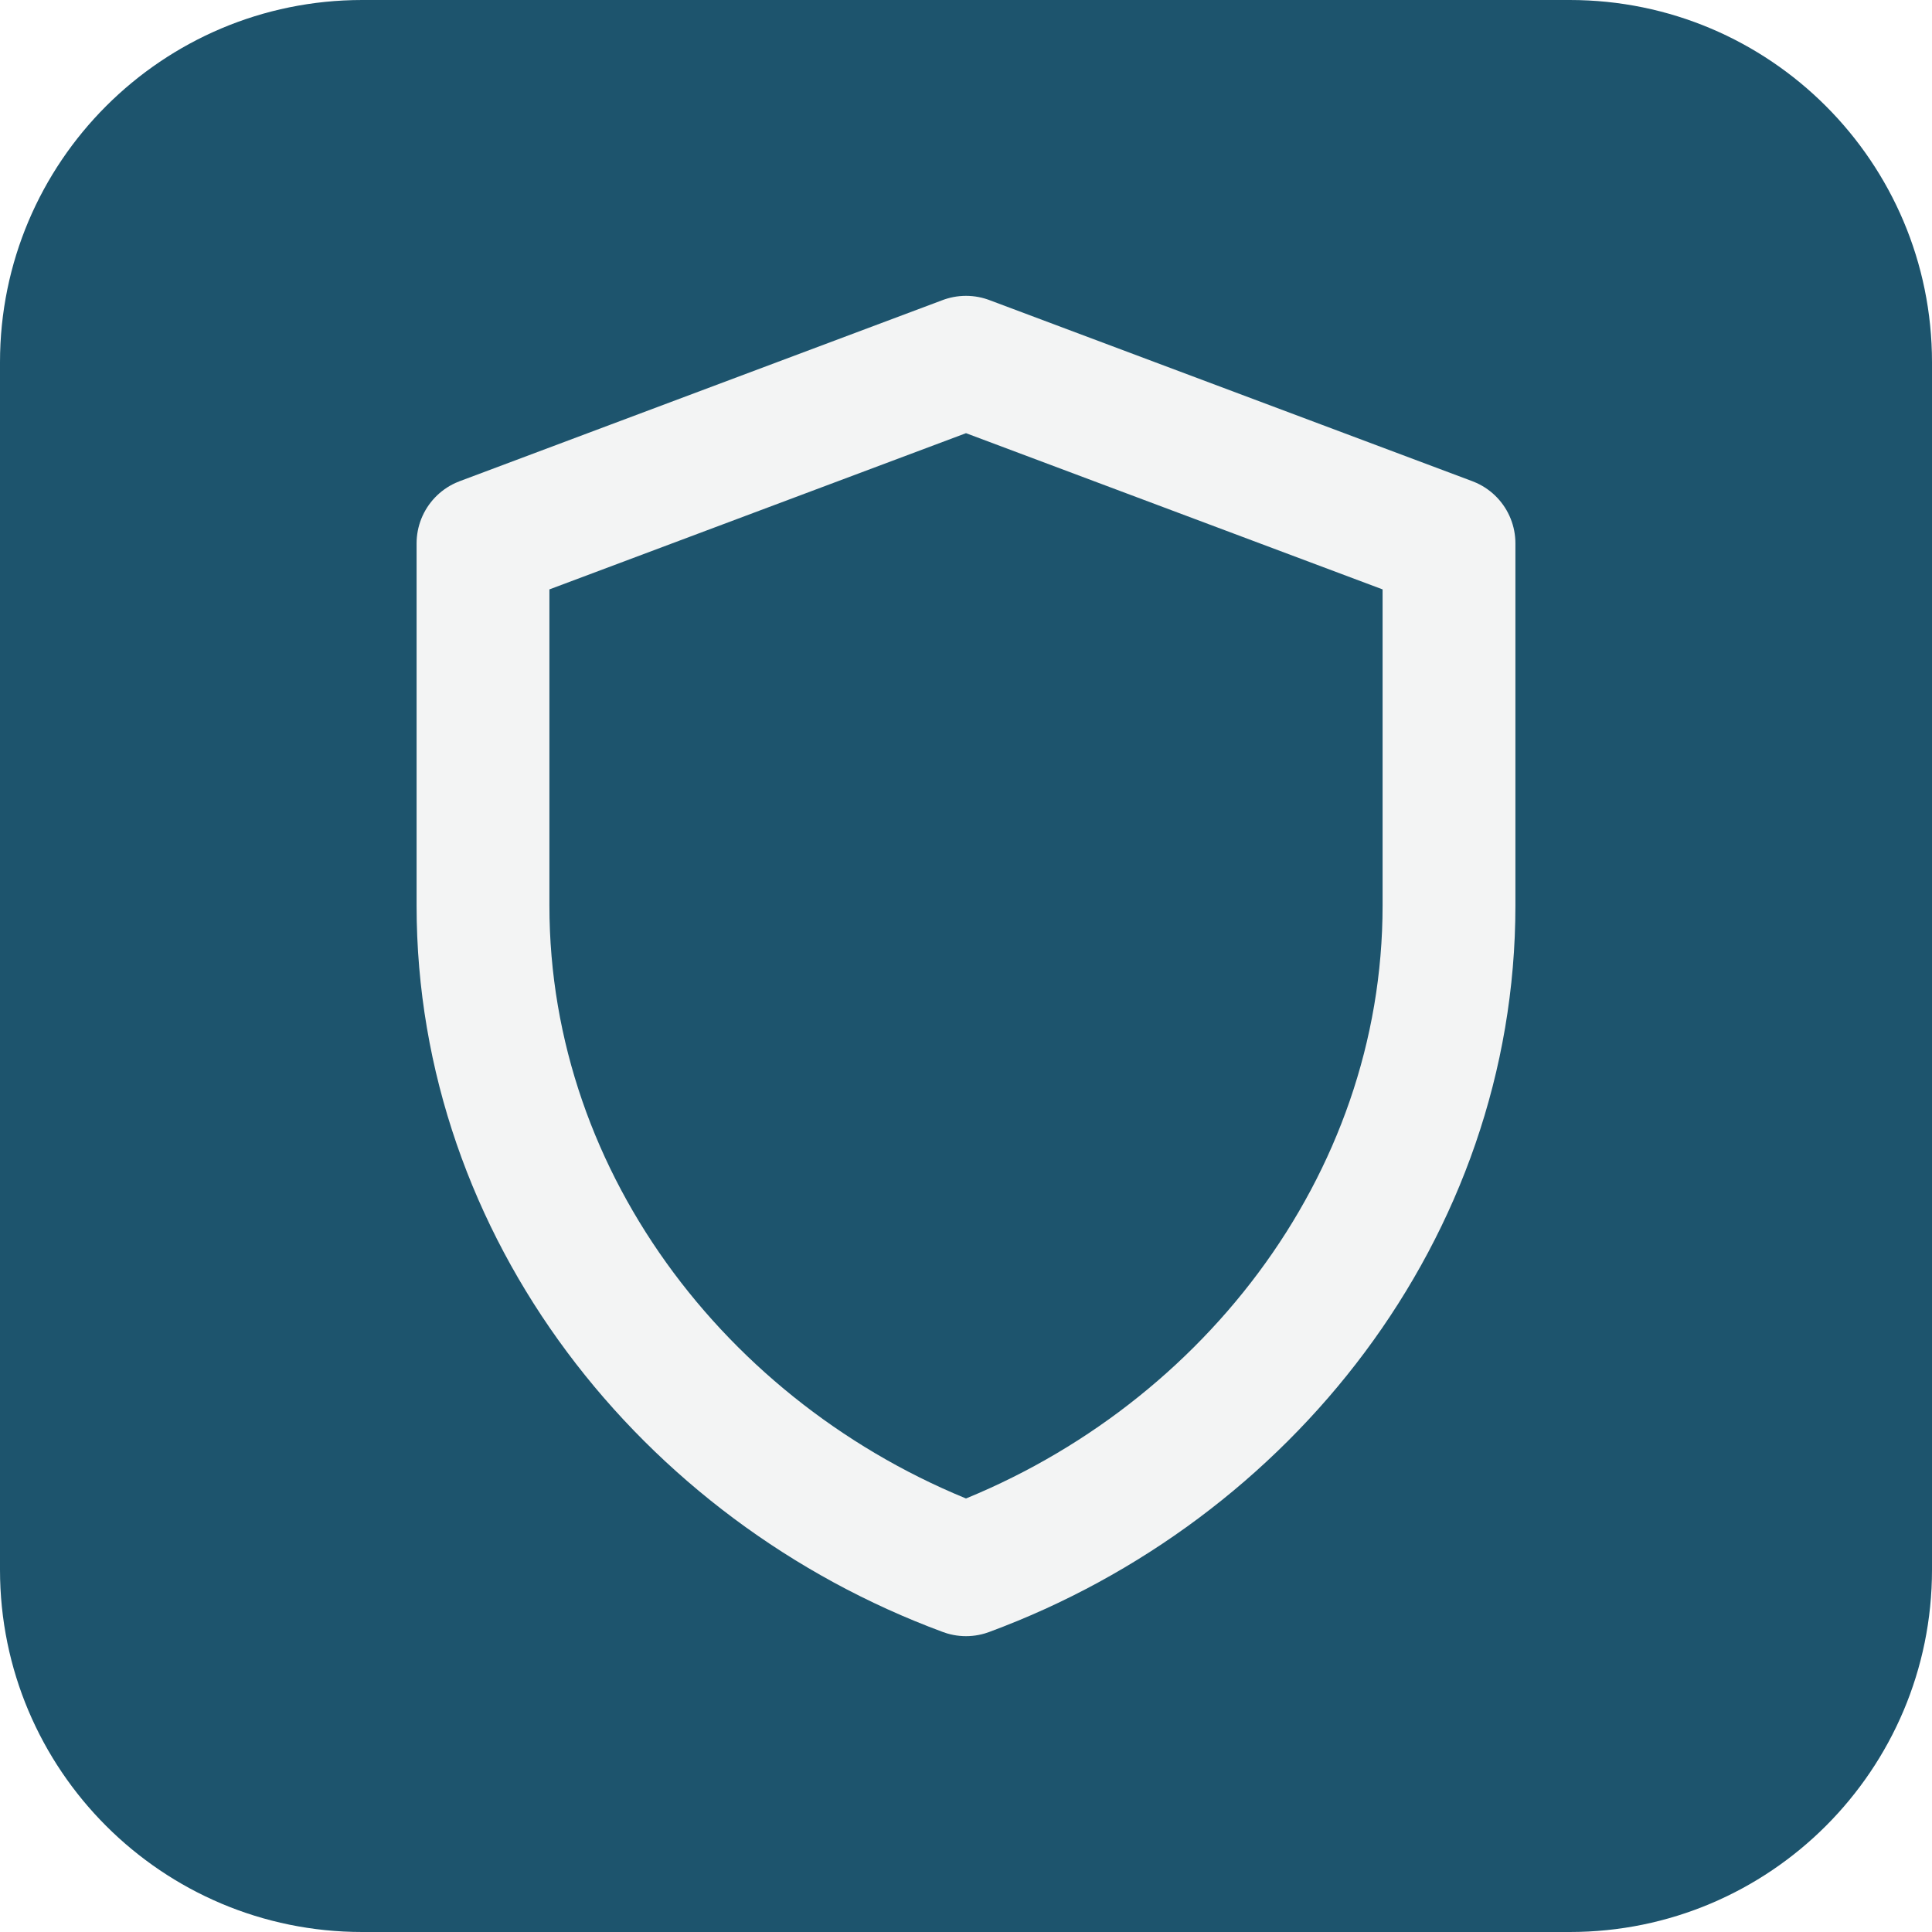
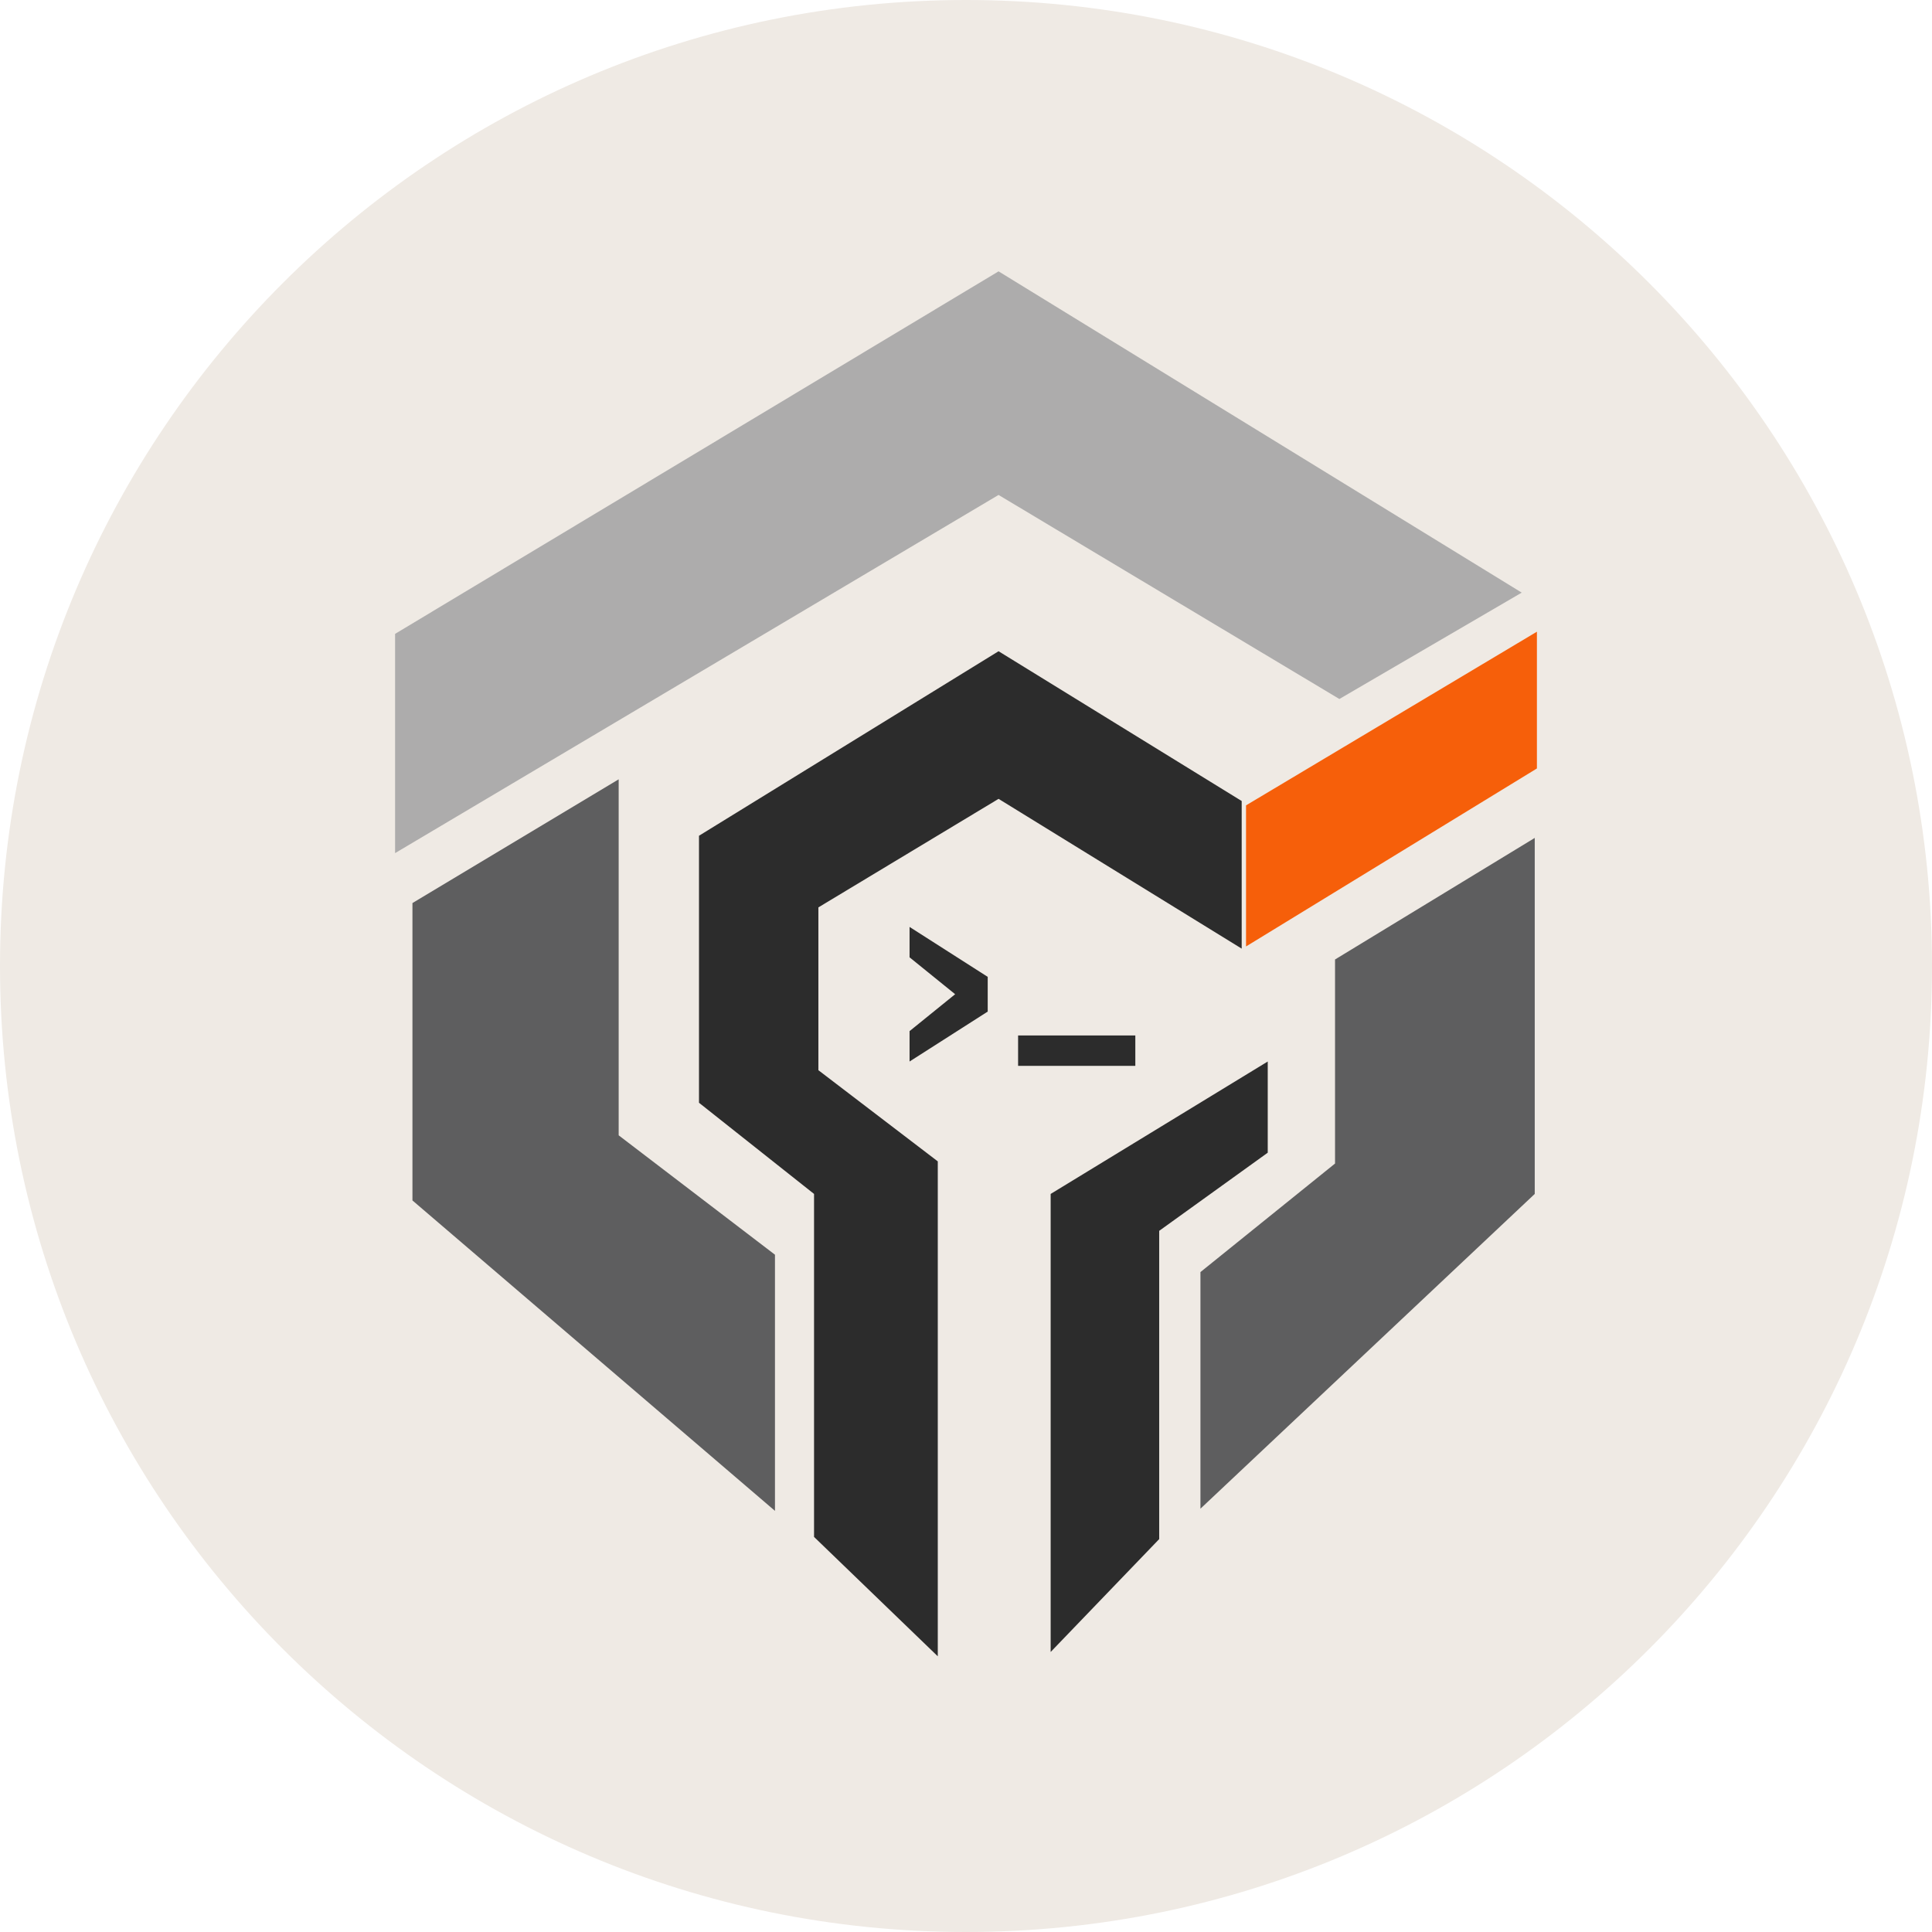
- <svg xmlns="http://www.w3.org/2000/svg" viewBox="0 0 32 32">
-   <rect width="32" height="32" rx="6" fill="#1d546d" />
-   <path d="M16 6l8 3v6c0 5-3.4 9.3-8 11-4.6-1.7-8-6-8-11V9z" fill="none" stroke="#f3f4f4" stroke-width="2.2" stroke-linejoin="round" />
+ <svg xmlns="http://www.w3.org/2000/svg" viewBox="200 147 890 890">
+   <style>.c{fill:#efeae4}.t{fill:#adacac}.s{fill:#5e5e5f}.k{fill:#2c2c2c}@media (prefers-color-scheme:dark){.c{fill:#232326}.t{fill:#d6d3d0}.s{fill:#727172}.k{fill:#e8e4de}}</style>
+   <circle class="c" cx="645" cy="592" r="445" />
+   <polygon class="t" points="382,439 660,272 901,420 817,469 660,375 382,540" />
+   <g class="s">
+     <polygon points="485,506 485,670 557,725 557,843 390,700 390,563" />
+     <polygon points="907,533 907,697 753,842 753,733 815,683 815,589" />
+   </g>
+   <g class="k">
+     <polygon points="660,447 772,516 772,584 660,515 577,565 577,640 632,682 632,910 575,855 575,697 522,655 522,532" />
+     <polygon points="784,636 784,678 734,714 734,856 684,908 684,697" />
+     <polygon points="619,574 655,597 655,613 619,636 619,622 640,605 619,588" />
+     <rect x="669" y="624" width="54" height="14" />
+   </g>
+   <polygon fill="#f65f0a" points="774,518 908,438 908,501 774,583" />
</svg>
